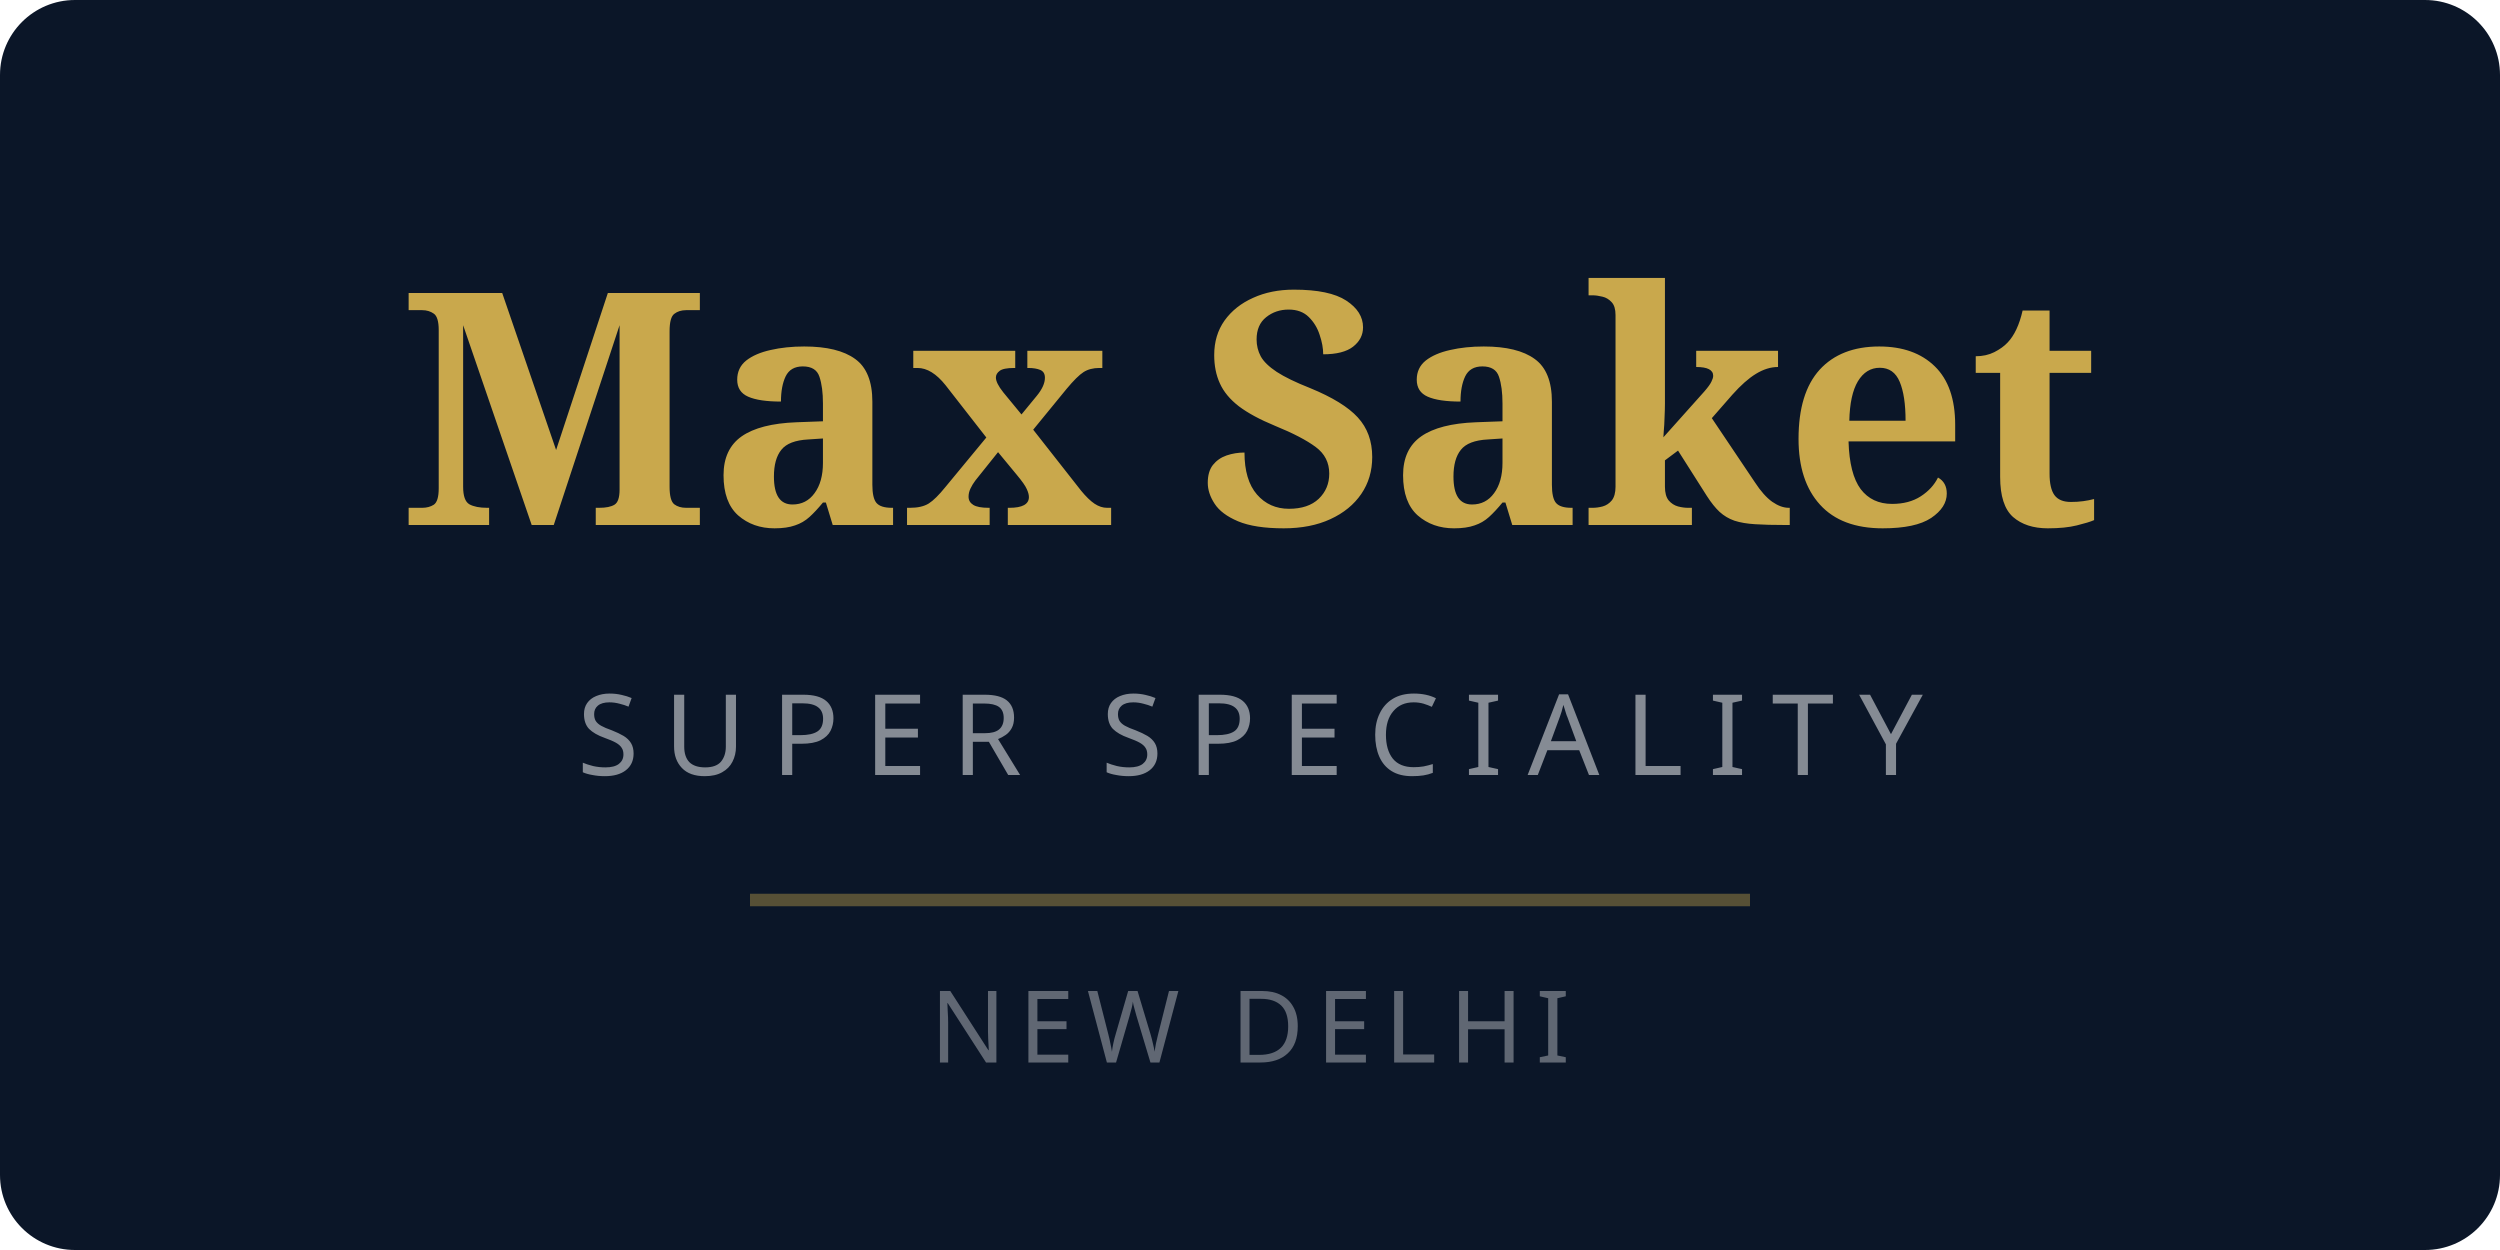
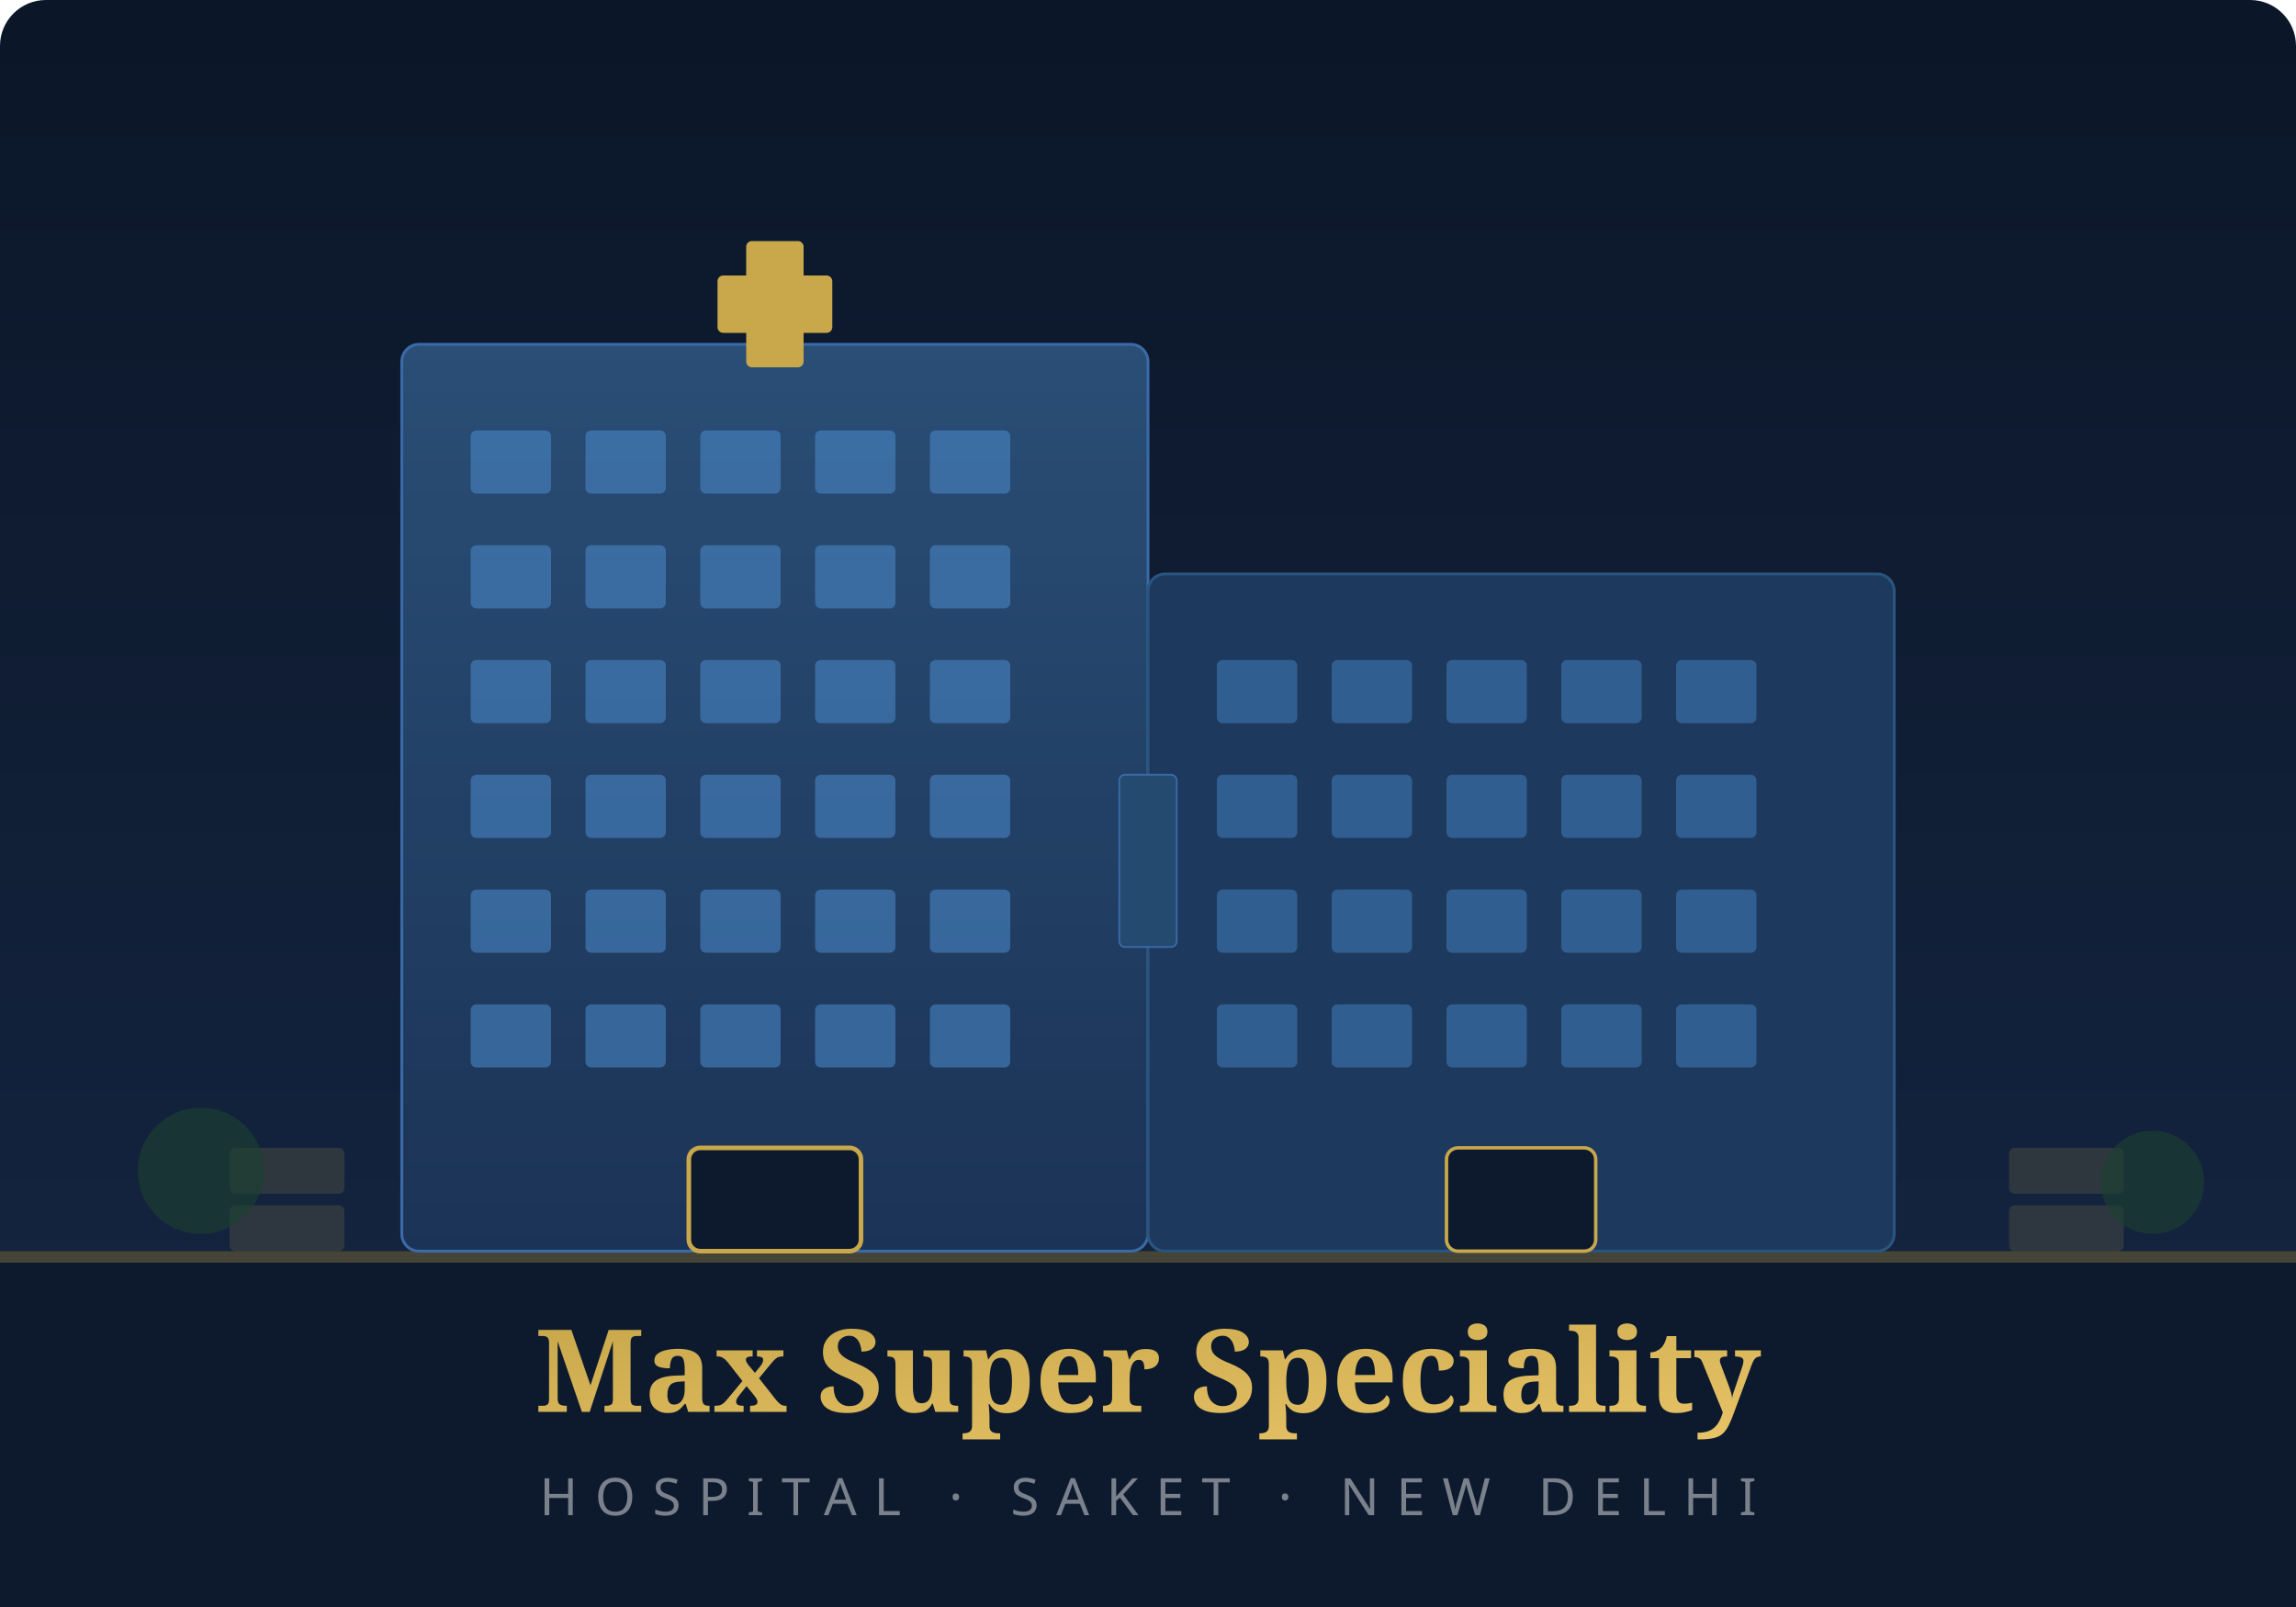
- <svg xmlns="http://www.w3.org/2000/svg" viewBox="0 0 200 100">
-   <rect width="200" height="100" rx="6" fill="#0B1628" />
-   <text x="100" y="42" text-anchor="middle" font-family="Georgia, serif" font-size="26" font-weight="700" fill="#C9A84C">Max Saket</text>
-   <text x="100" y="62" text-anchor="middle" font-family="sans-serif" font-size="9" fill="rgba(255,255,255,0.5)" letter-spacing="2">SUPER SPECIALITY</text>
-   <line x1="60" y1="72" x2="140" y2="72" stroke="#C9A84C" stroke-width="1" opacity="0.4" />
-   <text x="100" y="85" text-anchor="middle" font-family="sans-serif" font-size="8" fill="rgba(255,255,255,0.35)" letter-spacing="1">NEW DELHI</text>
+ <svg xmlns="http://www.w3.org/2000/svg" viewBox="0 0 400 280">
+   <defs>
+     <linearGradient id="sky" x1="0" y1="0" x2="0" y2="1">
+       <stop offset="0%" stop-color="#0B1628" />
+       <stop offset="100%" stop-color="#162744" />
+     </linearGradient>
+     <linearGradient id="gold" x1="0" y1="0" x2="1" y2="1">
+       <stop offset="0%" stop-color="#C9A84C" />
+       <stop offset="100%" stop-color="#E8C367" />
+     </linearGradient>
+     <linearGradient id="bldg" x1="0" y1="0" x2="0" y2="1">
+       <stop offset="0%" stop-color="#2a4e76" />
+       <stop offset="100%" stop-color="#1b3356" />
+     </linearGradient>
+   </defs>
+   <rect width="400" height="280" rx="8" fill="url(#sky)" />
+   <rect x="0" y="218" width="400" height="62" fill="#0d1a2e" />
+   <rect x="0" y="218" width="400" height="2" fill="#C9A84C" opacity="0.3" />
+   <rect x="70" y="60" width="130" height="158" rx="3" fill="url(#bldg)" stroke="#3a6aa8" stroke-width="0.5" />
+   <g fill="#4a8acc" opacity="0.55">
+     <rect x="82" y="75" width="14" height="11" rx="1" />
+     <rect x="102" y="75" width="14" height="11" rx="1" />
+     <rect x="122" y="75" width="14" height="11" rx="1" />
+     <rect x="142" y="75" width="14" height="11" rx="1" />
+     <rect x="162" y="75" width="14" height="11" rx="1" />
+     <rect x="82" y="95" width="14" height="11" rx="1" />
+     <rect x="102" y="95" width="14" height="11" rx="1" />
+     <rect x="122" y="95" width="14" height="11" rx="1" />
+     <rect x="142" y="95" width="14" height="11" rx="1" />
+     <rect x="162" y="95" width="14" height="11" rx="1" />
+     <rect x="82" y="115" width="14" height="11" rx="1" />
+     <rect x="102" y="115" width="14" height="11" rx="1" />
+     <rect x="122" y="115" width="14" height="11" rx="1" />
+     <rect x="142" y="115" width="14" height="11" rx="1" />
+     <rect x="162" y="115" width="14" height="11" rx="1" />
+     <rect x="82" y="135" width="14" height="11" rx="1" />
+     <rect x="102" y="135" width="14" height="11" rx="1" />
+     <rect x="122" y="135" width="14" height="11" rx="1" />
+     <rect x="142" y="135" width="14" height="11" rx="1" />
+     <rect x="162" y="135" width="14" height="11" rx="1" />
+     <rect x="82" y="155" width="14" height="11" rx="1" />
+     <rect x="102" y="155" width="14" height="11" rx="1" />
+     <rect x="122" y="155" width="14" height="11" rx="1" />
+     <rect x="142" y="155" width="14" height="11" rx="1" />
+     <rect x="162" y="155" width="14" height="11" rx="1" />
+     <rect x="82" y="175" width="14" height="11" rx="1" />
+     <rect x="102" y="175" width="14" height="11" rx="1" />
+     <rect x="122" y="175" width="14" height="11" rx="1" />
+     <rect x="142" y="175" width="14" height="11" rx="1" />
+     <rect x="162" y="175" width="14" height="11" rx="1" />
+   </g>
+   <rect x="200" y="100" width="130" height="118" rx="3" fill="#1d3a5e" stroke="#2a5580" stroke-width="0.5" />
+   <g fill="#4a8acc" opacity="0.45">
+     <rect x="212" y="115" width="14" height="11" rx="1" />
+     <rect x="232" y="115" width="14" height="11" rx="1" />
+     <rect x="252" y="115" width="14" height="11" rx="1" />
+     <rect x="272" y="115" width="14" height="11" rx="1" />
+     <rect x="292" y="115" width="14" height="11" rx="1" />
+     <rect x="212" y="135" width="14" height="11" rx="1" />
+     <rect x="232" y="135" width="14" height="11" rx="1" />
+     <rect x="252" y="135" width="14" height="11" rx="1" />
+     <rect x="272" y="135" width="14" height="11" rx="1" />
+     <rect x="292" y="135" width="14" height="11" rx="1" />
+     <rect x="212" y="155" width="14" height="11" rx="1" />
+     <rect x="232" y="155" width="14" height="11" rx="1" />
+     <rect x="252" y="155" width="14" height="11" rx="1" />
+     <rect x="272" y="155" width="14" height="11" rx="1" />
+     <rect x="292" y="155" width="14" height="11" rx="1" />
+     <rect x="212" y="175" width="14" height="11" rx="1" />
+     <rect x="232" y="175" width="14" height="11" rx="1" />
+     <rect x="252" y="175" width="14" height="11" rx="1" />
+     <rect x="272" y="175" width="14" height="11" rx="1" />
+     <rect x="292" y="175" width="14" height="11" rx="1" />
+   </g>
+   <rect x="195" y="135" width="10" height="30" rx="1" fill="#244a70" stroke="#3a6aa8" stroke-width="0.3" />
+   <rect x="130" y="42" width="10" height="22" rx="1" fill="#C9A84C" />
+   <rect x="125" y="48" width="20" height="10" rx="1" fill="#C9A84C" />
+   <rect x="120" y="200" width="30" height="18" rx="2" fill="#0d1a2e" stroke="#C9A84C" stroke-width="0.8" />
+   <rect x="252" y="200" width="26" height="18" rx="2" fill="#0d1a2e" stroke="#C9A84C" stroke-width="0.6" />
+   <g fill="#C9A84C" opacity="0.15">
+     <rect x="40" y="200" width="20" height="8" rx="1" />
+     <rect x="40" y="210" width="20" height="8" rx="1" />
+     <rect x="350" y="200" width="20" height="8" rx="1" />
+     <rect x="350" y="210" width="20" height="8" rx="1" />
+   </g>
+   <circle cx="35" cy="204" r="11" fill="#1a4030" opacity="0.6" />
+   <circle cx="375" cy="206" r="9" fill="#1a4030" opacity="0.6" />
+   <text x="200" y="246" text-anchor="middle" font-family="Georgia, 'Playfair Display', serif" font-size="20" font-weight="700" fill="url(#gold)">Max Super Speciality</text>
+   <text x="200" y="264" text-anchor="middle" font-family="'DM Sans', sans-serif" font-size="9" fill="rgba(255,255,255,0.45)" letter-spacing="3">HOSPITAL · SAKET · NEW DELHI</text>
</svg>
